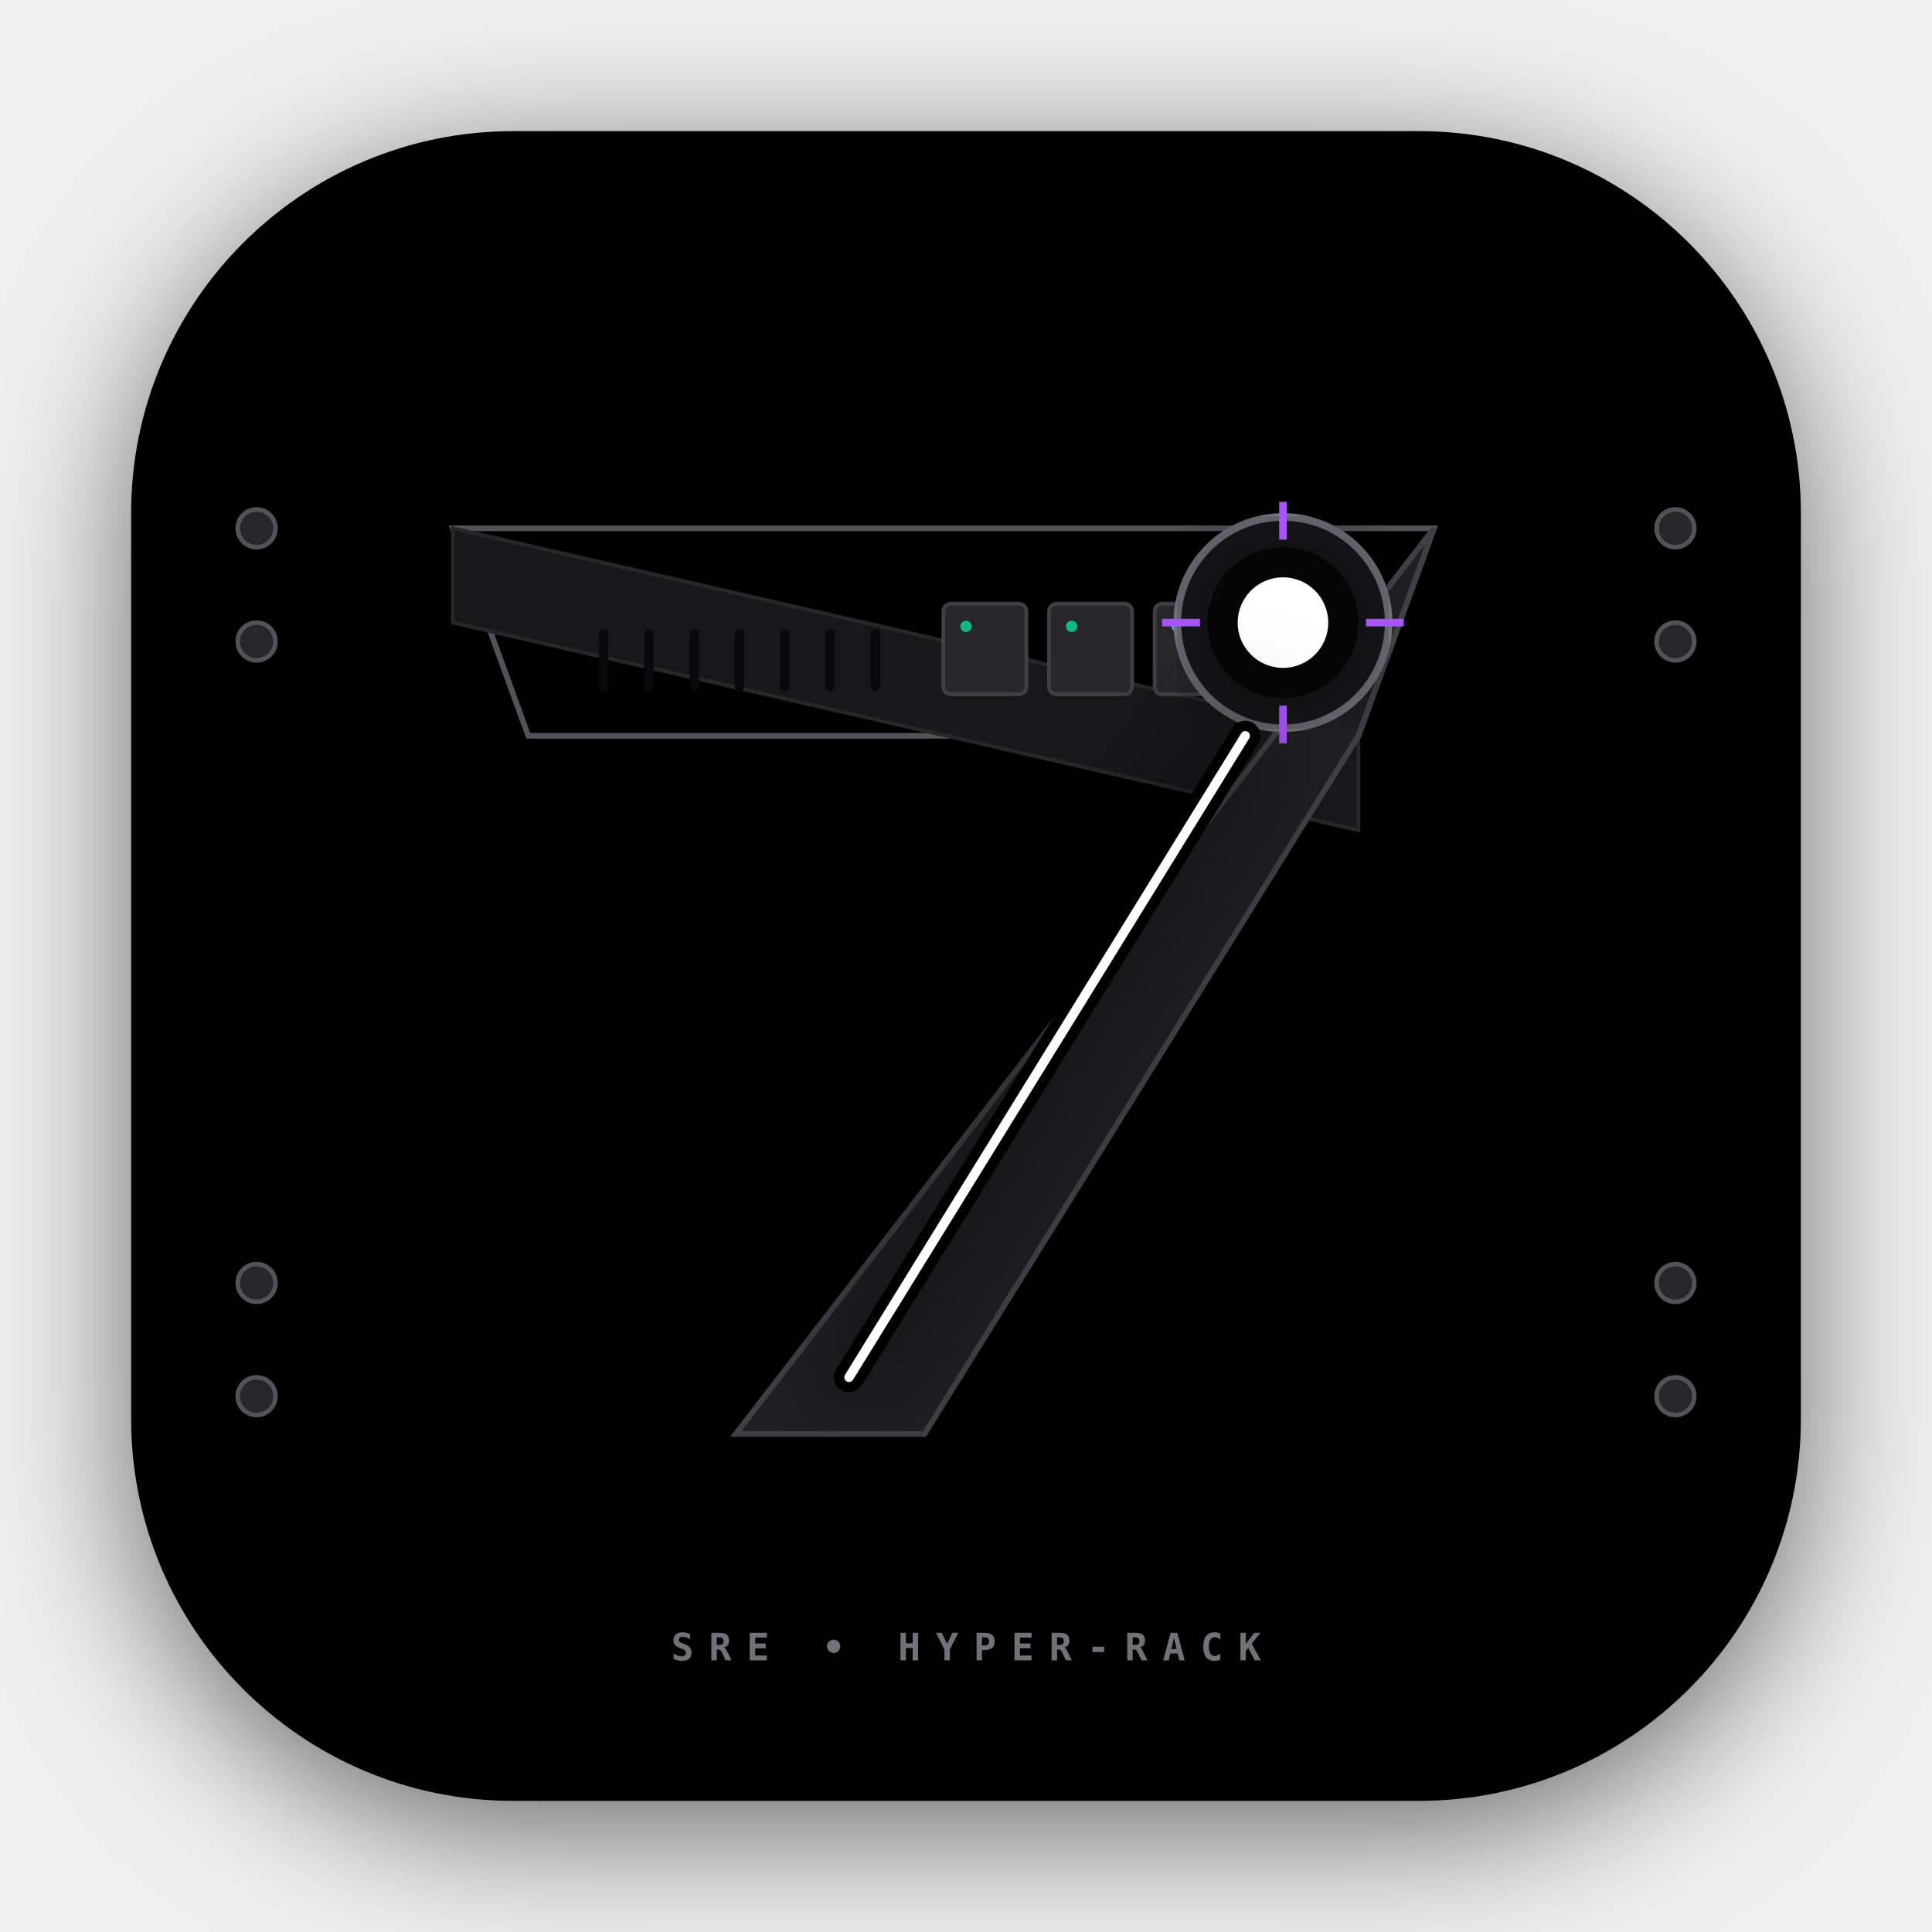
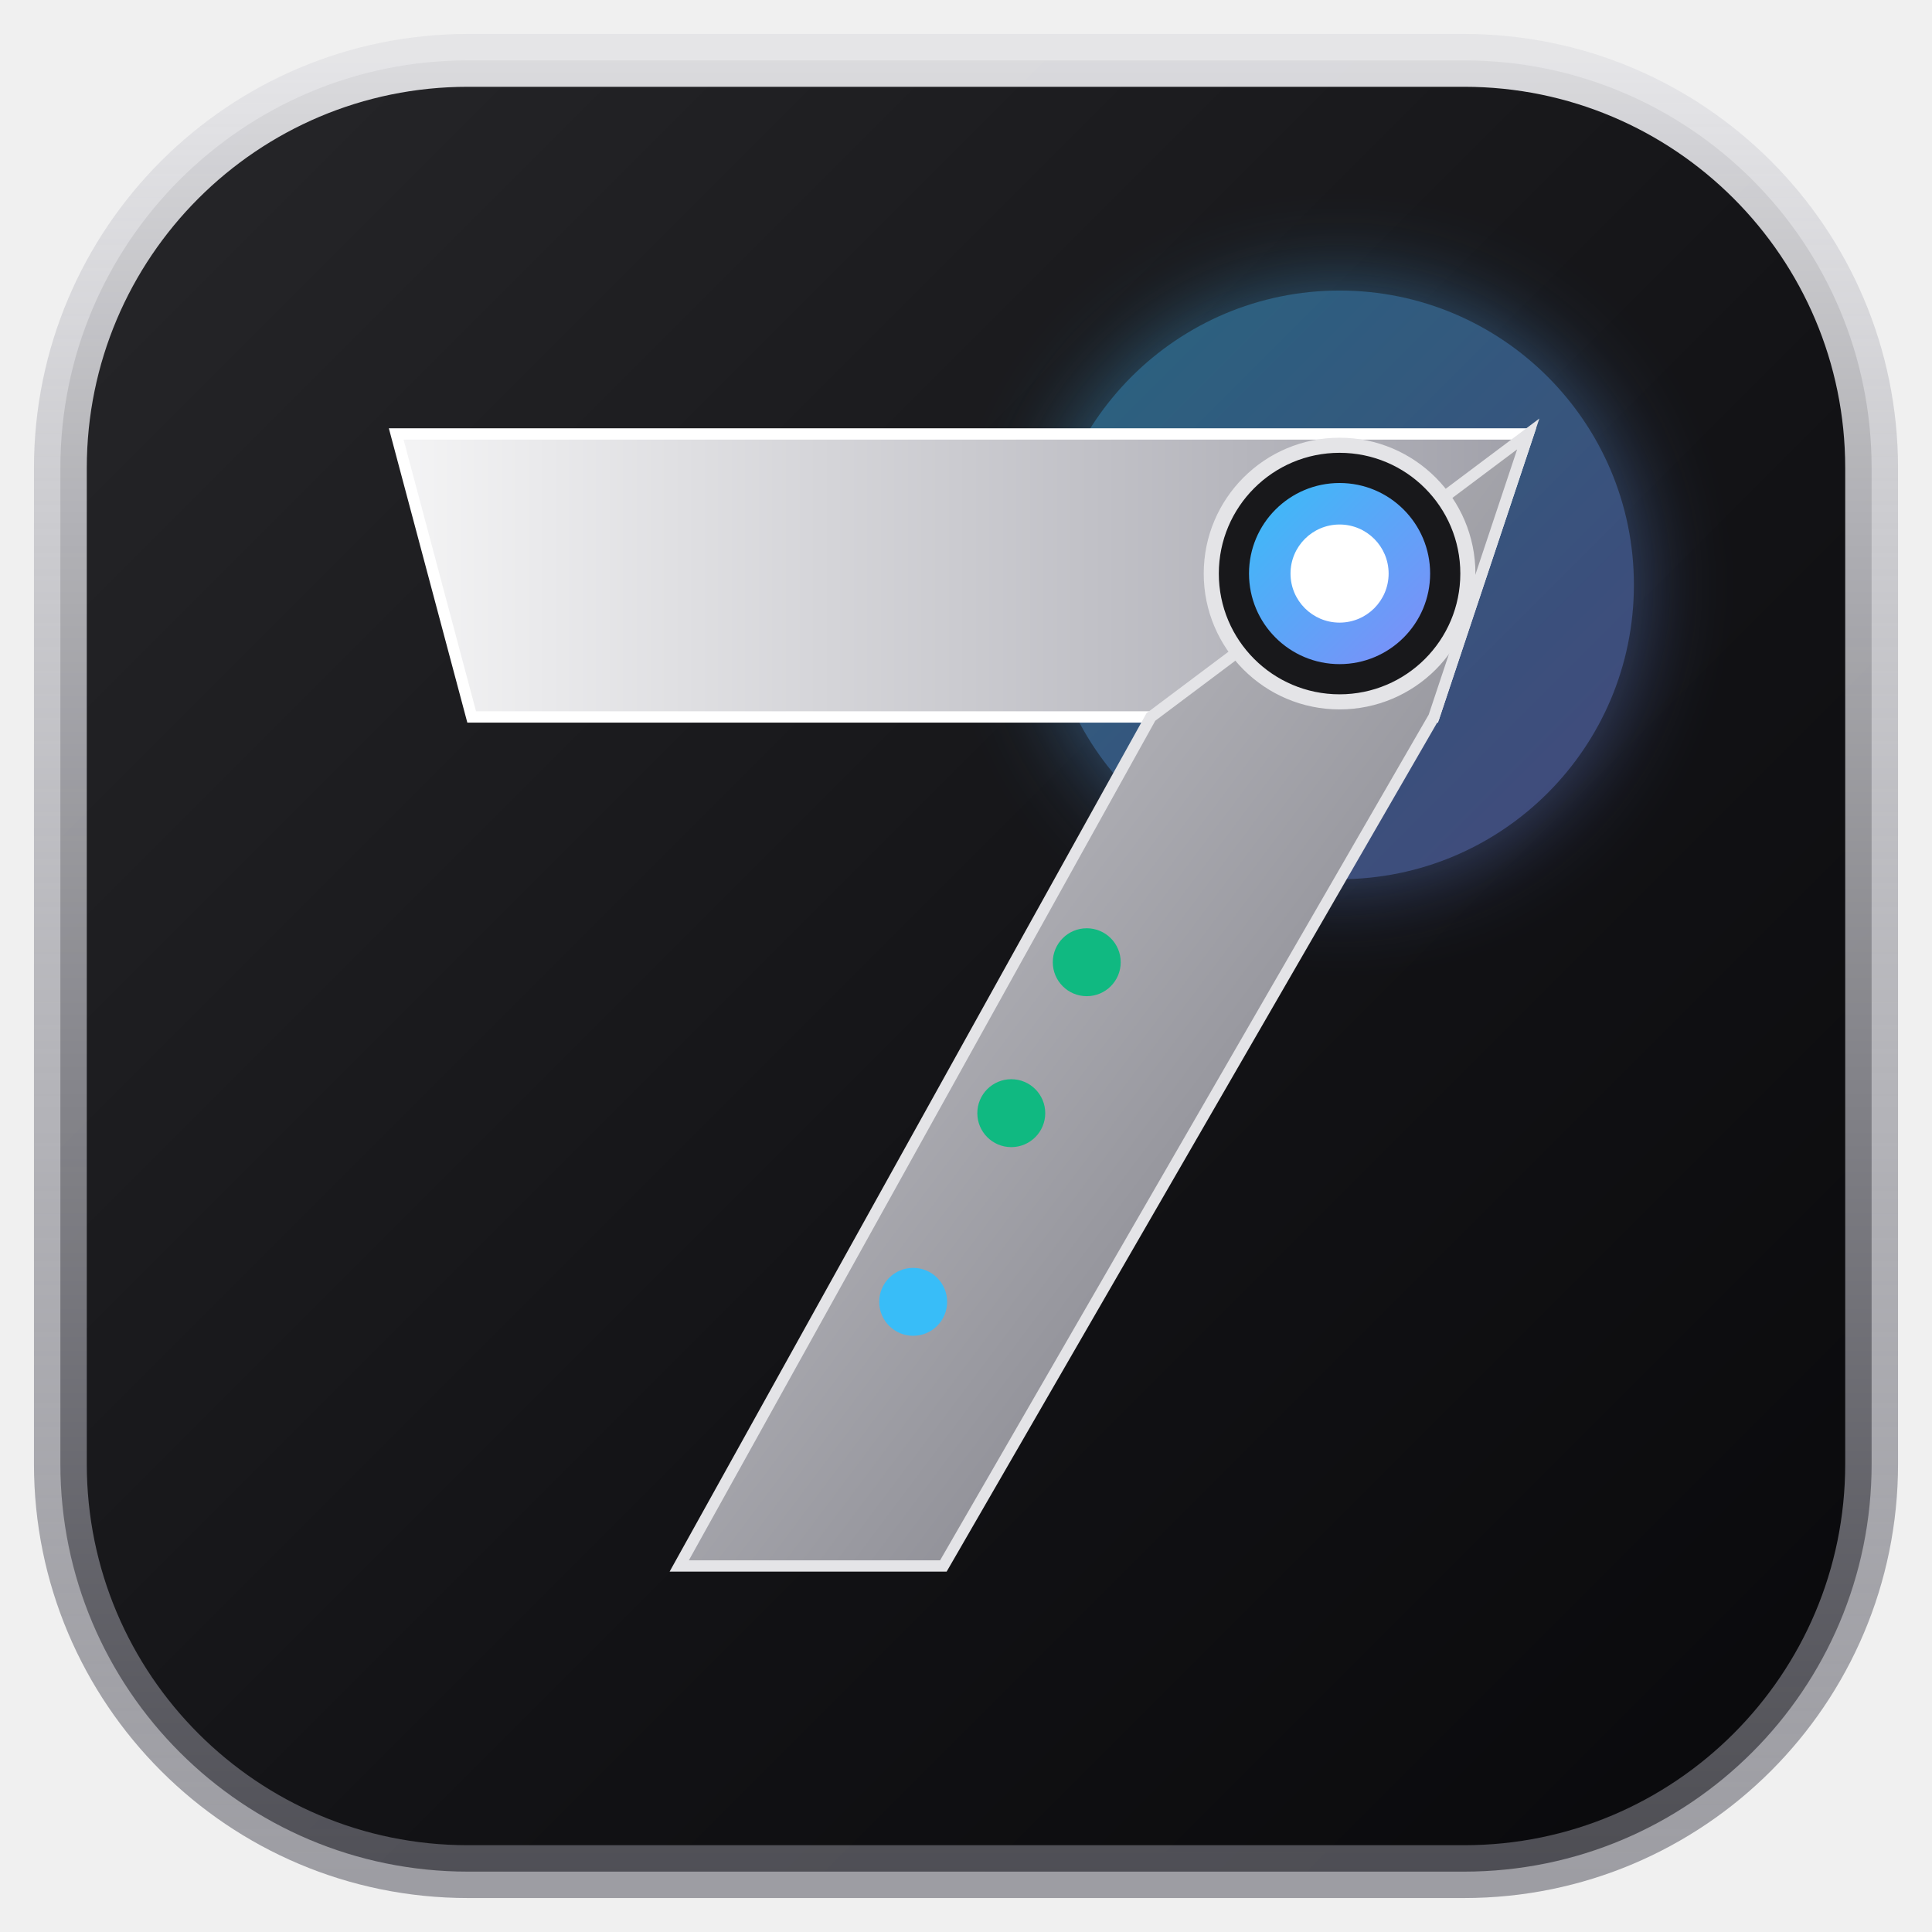
<svg xmlns="http://www.w3.org/2000/svg" viewBox="0 0 512 512" width="100%" height="100%">
  <defs>
    <linearGradient id="nr-bg" x1="0" y1="0" x2="1" y2="1">
-       <stop offset="0%" stopColor="#18181b" />
-       <stop offset="60%" stopColor="#09090b" />
-       <stop offset="100%" stopColor="#030304" />
+       <stop offset="0%" stop-color="#27272a" />
+       <stop offset="60%" stop-color="#121215" />
+       <stop offset="100%" stop-color="#09090b" />
    </linearGradient>
    <linearGradient id="nr-rim" x1="0" y1="0" x2="0" y2="1">
-       <stop offset="0%" stopColor="#71717a" stopOpacity="0.8" />
-       <stop offset="100%" stopColor="#27272a" stopOpacity="0.4" />
+       <stop offset="0%" stop-color="#e4e4e7" stop-opacity="0.95" />
+       <stop offset="100%" stop-color="#71717a" stop-opacity="0.65" />
    </linearGradient>
    <linearGradient id="nr-rack-top" x1="0" y1="0" x2="1" y2="0">
-       <stop offset="0%" stopColor="#3f3f46" />
-       <stop offset="100%" stopColor="#27272a" />
+       <stop offset="0%" stop-color="#f4f4f5" />
+       <stop offset="100%" stop-color="#a1a1aa" />
+     </linearGradient>
+     <linearGradient id="nr-rack-stem" x1="0" y1="0" x2="1" y2="1">
+       <stop offset="0%" stop-color="#d4d4d8" />
+       <stop offset="100%" stop-color="#71717a" />
    </linearGradient>
    <linearGradient id="nr-glow" x1="0" y1="0" x2="1" y2="1">
-       <stop offset="0%" stopColor="#a855f7" />
-       <stop offset="100%" stopColor="#06b6d4" />
+       <stop offset="0%" stop-color="#38bdf8" />
+       <stop offset="100%" stop-color="#818cf8" />
    </linearGradient>
    <filter id="nr-filter" x="-20%" y="-20%" width="140%" height="140%">
-       <feGaussianBlur stdDeviation="14" result="blur" />
+       <feGaussianBlur stdDeviation="12" result="blur" />
      <feComposite in="SourceGraphic" in2="blur" operator="over" />
    </filter>
  </defs>
-   <rect x="36" y="44" width="440" height="440" rx="100" fill="#000000" opacity="0.6" filter="blur(20px)" />
-   <rect x="36" y="36" width="440" height="440" rx="100" fill="url(#nr-bg)" stroke="url(#nr-rim)" stroke-width="2.5" />
-   <g fill="#27272a" stroke="#52525b" stroke-width="1.2">
-     <circle cx="68" cy="140" r="5" />
-     <circle cx="68" cy="170" r="5" />
-     <circle cx="68" cy="340" r="5" />
-     <circle cx="68" cy="370" r="5" />
-     <circle cx="444" cy="140" r="5" />
-     <circle cx="444" cy="170" r="5" />
-     <circle cx="444" cy="340" r="5" />
-     <circle cx="444" cy="370" r="5" />
+   <rect x="16" y="16" width="480" height="480" rx="108" fill="url(#nr-bg)" stroke="url(#nr-rim)" stroke-width="14" />
+   <circle cx="355" cy="155" r="78" fill="url(#nr-glow)" opacity="0.45" filter="url(#nr-filter)" />
+   <path d="M 105 115 L 405 115 L 380 190 L 125 190 Z" fill="url(#nr-rack-top)" stroke="#ffffff" stroke-width="3" />
+   <path d="M 405 115 L 380 190 L 250 415 L 180 415 L 305 190 Z" fill="url(#nr-rack-stem)" stroke="#e4e4e7" stroke-width="3" />
+   <circle cx="288" cy="255" r="9" fill="#10b981" />
+   <circle cx="268" cy="295" r="9" fill="#10b981" />
+   <circle cx="242" cy="345" r="9" fill="#38bdf8" />
+   <g transform="translate(355, 152)">
+     <circle cx="0" cy="0" r="34" fill="#18181b" stroke="#e4e4e7" stroke-width="4" />
+     <circle cx="0" cy="0" r="24" fill="url(#nr-glow)" />
+     <circle cx="0" cy="0" r="13" fill="#ffffff" />
  </g>
-   <circle cx="340" cy="165" r="70" fill="url(#nr-glow)" opacity="0.3" filter="url(#nr-filter)" />
-   <path d="M 120 140 L 380 140 L 360 195 L 140 195 Z" fill="url(#nr-rack-top)" stroke="#52525b" stroke-width="1.5" />
-   <path d="M 120 140 L 120 165 L 360 220 L 360 195 Z" fill="#18181b" stroke="#27272a" stroke-width="1" />
-   <path d="M 380 140 L 360 195 L 245 380 L 195 380 Z" fill="#1f1f23" stroke="#3f3f46" stroke-width="1.5" />
-   <g stroke="#09090b" stroke-width="2.5" stroke-linecap="round">
-     <line x1="160" y1="168" x2="160" y2="182" />
-     <line x1="172" y1="168" x2="172" y2="182" />
-     <line x1="184" y1="168" x2="184" y2="182" />
-     <line x1="196" y1="168" x2="196" y2="182" />
-     <line x1="208" y1="168" x2="208" y2="182" />
-     <line x1="220" y1="168" x2="220" y2="182" />
-     <line x1="232" y1="168" x2="232" y2="182" />
-   </g>
-   <g transform="translate(250, 160)">
-     <rect x="0" y="0" width="22" height="24" rx="2" fill="#27272a" stroke="#3f3f46" stroke-width="1" />
-     <circle cx="6" cy="6" r="1.5" fill="#10b981" />
-     <rect x="28" y="0" width="22" height="24" rx="2" fill="#27272a" stroke="#3f3f46" stroke-width="1" />
-     <circle cx="34" cy="6" r="1.5" fill="#10b981" />
-     <rect x="56" y="0" width="22" height="24" rx="2" fill="#27272a" stroke="#3f3f46" stroke-width="1" />
-     <circle cx="62" cy="6" r="1.5" fill="#38bdf8" />
-   </g>
-   <g transform="translate(340, 165)">
-     <circle cx="0" cy="0" r="28" fill="#18181b" stroke="#71717a" stroke-width="2" />
-     <circle cx="0" cy="0" r="20" fill="url(#nr-glow)" opacity="0.8" filter="url(#nr-filter)" />
-     <circle cx="0" cy="0" r="12" fill="#ffffff" />
-     <line x1="-32" y1="0" x2="-22" y2="0" stroke="#a855f7" stroke-width="2" />
-     <line x1="22" y1="0" x2="32" y2="0" stroke="#a855f7" stroke-width="2" />
-     <line x1="0" y1="-32" x2="0" y2="-22" stroke="#a855f7" stroke-width="2" />
-     <line x1="0" y1="22" x2="0" y2="32" stroke="#a855f7" stroke-width="2" />
-   </g>
-   <path d="M 330 195 L 225 365" fill="none" stroke="url(#nr-glow)" stroke-width="8" stroke-linecap="round" filter="url(#nr-filter)" />
-   <path d="M 330 195 L 225 365" fill="none" stroke="#ffffff" stroke-width="2.5" stroke-linecap="round" />
-   <text x="256" y="440" fill="#71717a" font-size="10" font-family="'JetBrains Mono', monospace" font-weight="700" letter-spacing="4" text-anchor="middle">SRE • HYPER-RACK</text>
</svg>
